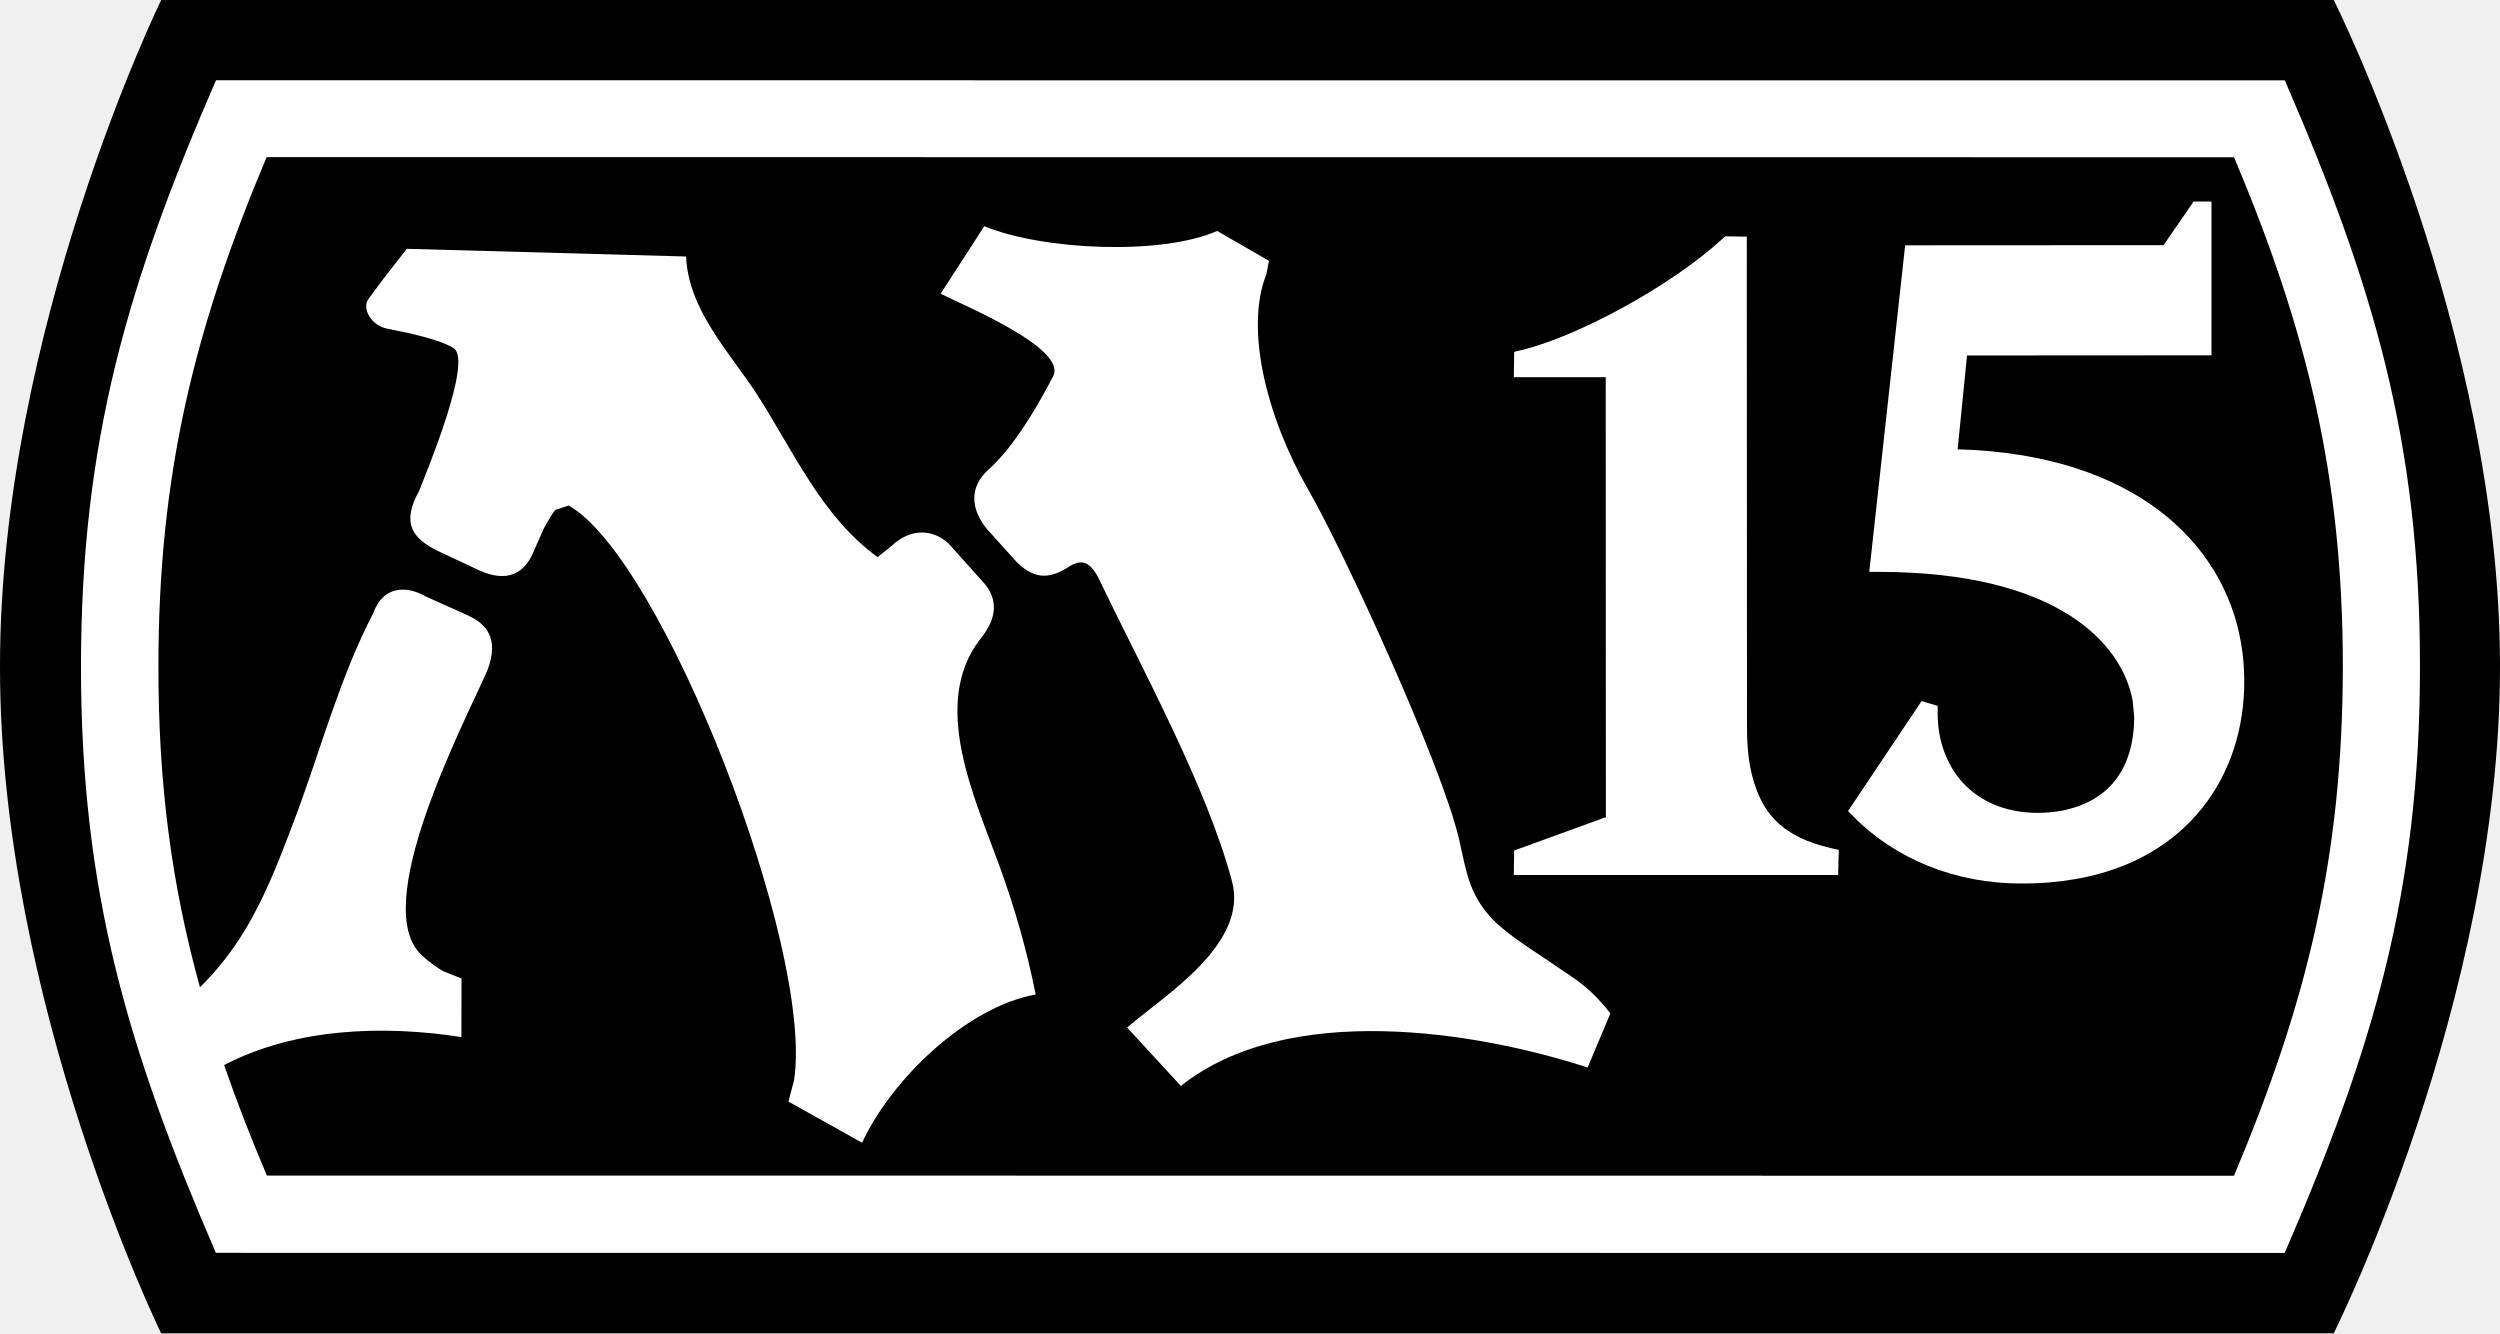
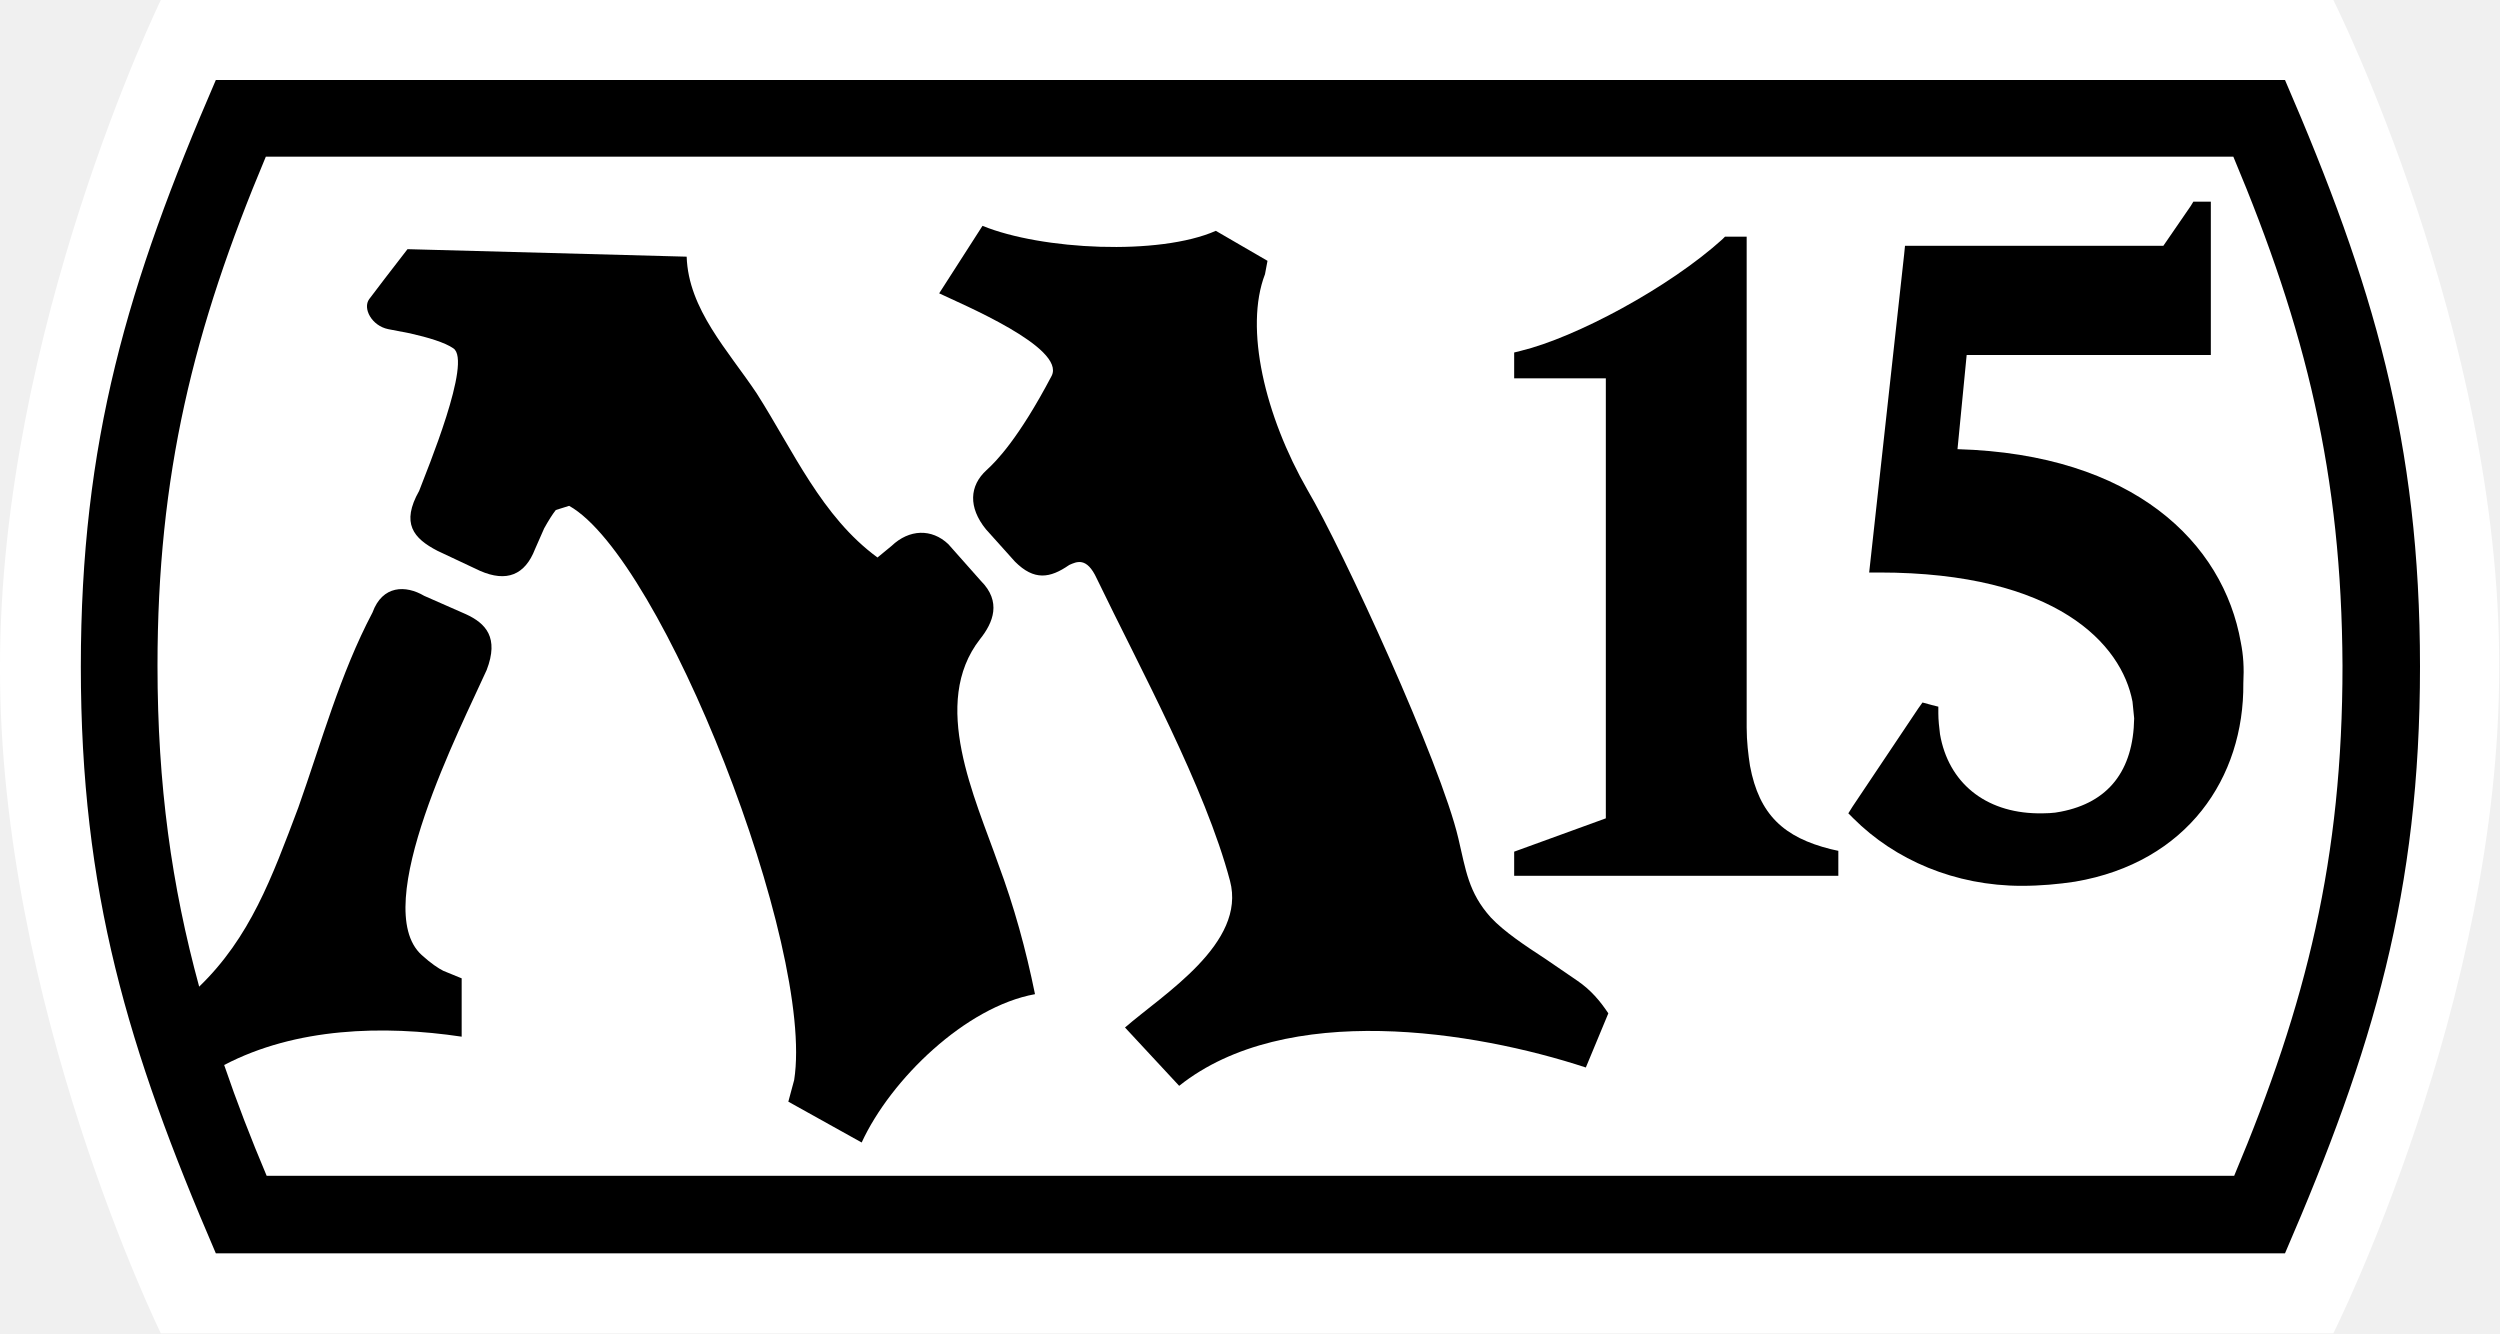
- <svg xmlns="http://www.w3.org/2000/svg" version="1.1" id="Layer_1" x="0px" y="0px" width="300px" height="160px">
+ <svg xmlns="http://www.w3.org/2000/svg" version="1.1" id="Layer_1" x="0px" y="0px" viewBox="0 0 300 160" style="enable-background:new 0 0 300 160;" xml:space="preserve">
+   <style type="text/css">
+ 	.st0{fill:#FFFFFF;}
+ </style>
  <g>
-     <path d="M280.047,160H19.339c0,0-19.366-39.618-19.339-79.985C-0.019,39.615,19.344,0,19.344,0h260.708   c0,0,19.957,39.756,19.948,79.999C299.992,120.244,280.047,160,280.047,160" />
-     <path fill="#FFFFFF" d="M189.277,117.666l-3.769-2.566c-2.608-1.721-4.986-3.28-6.578-4.977c-2.706-2.954-2.987-5.69-3.86-9.491   c-2.121-9.032-13.933-34.723-18.059-41.827c-5.089-8.912-7.629-19.403-5.052-25.872l0.318-1.63l-6.212-3.589   c-6.754,2.965-20.937,2.314-27.954-0.568l-5.239,8.106c2.663,1.348,15.22,6.525,13.511,9.892   c-3.954,7.598-6.678,10.258-7.833,11.268c-2.09,1.902-2.237,4.511-0.079,7.118l3.519,3.902c2.306,2.299,4.227,1.961,6.503,0.429   c0.893-0.439,2.092-0.973,3.347,1.55c5.187,10.832,12.984,25,15.997,36.336c2.015,7.517-8.022,13.643-12.586,17.554l6.454,7.017   c12.792-10.203,35.381-6.591,48.807-2.214l2.735-6.495C192.048,120.084,190.858,118.84,189.277,117.666z" />
-     <path fill="#FFFFFF" d="M274.178,9.643L25.919,9.632C15.284,34.107,9.727,53.006,9.718,79.97   c-0.002,27.004,5.588,45.837,16.186,70.37l248.259,0.012c10.628-24.514,16.232-43.382,16.233-70.385   C290.406,53.003,284.808,34.13,274.178,9.643z M268.08,141.089l-236.052-0.021c-1.933-4.544-3.637-8.926-5.132-13.264   c8.552-4.452,19.081-4.812,28.474-3.357l0.012-7.026l-2.174-0.868c-0.585-0.341-1.495-0.908-2.558-1.891   c-6.443-5.808,4.848-27.493,7.829-34.192c1.463-3.852-0.067-5.64-2.519-6.702l-4.962-2.235c-2.205-1.266-5.033-1.252-6.193,2.019   c-3.864,7.421-6.071,15.519-8.93,23.368c-3.187,8.512-5.778,15.588-11.881,21.546c-3.347-12.085-5.006-24.225-4.982-38.517   c-0.005-22.926,4.268-40.387,12.982-61.094l236.093,0.015c8.703,20.668,13.042,38.147,13.054,61.112   C281.115,102.952,276.793,120.383,268.08,141.089z" />
-     <path fill="#FFFFFF" d="M117.639,76.673c1.631-1.981,2.595-4.532,0.132-7.045l-3.93-4.395c-2.028-1.863-4.676-1.759-6.793,0.227   l-1.735,1.395c-6.721-4.871-10.088-12.714-14.544-19.639c-3.366-5.099-8.172-10.105-8.44-16.435l-33.514-0.923l-2.736,3.509   l-1.863,2.507c-0.814,1.113,0.286,3.219,2.332,3.585l2.642,0.544c2.151,0.509,4.239,1.11,5.247,1.78   c2.324,1.488-3.221,14.735-4.134,17.116c-2.214,3.941-0.725,5.739,2.202,7.2l5.068,2.377c3.201,1.415,5.424,0.499,6.58-2.572   l1.127-2.538c0.523-0.94,0.954-1.702,1.355-2.176l1.606-0.525c11.219,6.3,29.453,53.02,27.049,68.942l-0.675,2.582l8.836,4.942   c3.478-7.555,12.487-16.285,20.831-17.793c-1.08-5.421-2.539-10.492-4.414-15.61C116.961,95.724,111.612,84.436,117.639,76.673z" />
-     <path fill="#FFFFFF" d="M209.995,91.888c-0.237-1.343-0.358-2.857-0.356-4.556l-0.026-58.934l-1.096-0.017l-1.497-0.02   l-0.326,0.297c-6.377,5.843-17.613,11.806-24.152,13.361l-0.841,0.204l-0.011,0.861l-0.033,2.183l1.132-0.001l9.898-0.004   l0.016,52.798l-11.007,3.999l-0.009,0.765l-0.016,1.049l-0.014,1.128h1.128L220.577,105l0.028-1.087l0.048-1.93l-0.898-0.198   C214.134,100.481,211.112,97.826,209.995,91.888z" />
-     <path fill="#FFFFFF" d="M268.913,77.095c-2.082-12.007-12.894-22.587-33.996-23.18l1.128-11.258l29.331-0.018l0.001-1.113   l0.003-17.337l-1.109-0.004l-1.036-0.002l-0.333,0.482l-3.273,4.755l-31.01,0.018l-0.109,0.991l-4.198,38.197l1.242-0.001   c21.324,0.034,29.144,8.564,30.374,15.521l0.181,2.005c-0.085,6.257-3.141,10.095-8.831,11.158   c-0.883,0.155-1.832,0.236-2.841,0.236c-6.284-0.053-10.654-3.728-11.706-9.475c-0.142-0.803-0.213-1.651-0.213-2.536l0.001-0.831   l-0.798-0.238l-1.13-0.336l-0.456,0.683l-7.868,11.758l-0.504,0.752l0.635,0.646c4.954,5.046,12.192,8.088,20.227,8.052   c2.291,0.006,4.441-0.181,6.446-0.534c13.473-2.326,20.29-12.458,20.239-23.81C269.31,80.148,269.181,78.613,268.913,77.095z" />
+     <path class="st0" d="M280,160H19.3c0,0-19.4-39.6-19.3-80C0,39.6,19.3,0,19.3,0h260.7c0,0,20,39.8,19.9,80   C300,120.2,280,160,280,160" />
+     <path d="M189.3,117.7l-3.8-2.6c-2.6-1.7-5-3.3-6.6-5c-2.7-3-3-5.7-3.9-9.5c-2.1-9-13.9-34.7-18.1-41.8c-5.1-8.9-7.6-19.4-5.1-25.9   l0.3-1.6l-6.2-3.6c-6.8,3-20.9,2.3-28-0.6l-5.2,8.1c2.7,1.3,15.2,6.5,13.5,9.9c-4,7.6-6.7,10.3-7.8,11.3c-2.1,1.9-2.2,4.5-0.1,7.1   l3.5,3.9c2.3,2.3,4.2,2,6.5,0.4c0.9-0.4,2.1-1,3.3,1.6c5.2,10.8,13,25,16,36.3c2,7.5-8,13.6-12.6,17.6l6.5,7   c12.8-10.2,35.4-6.6,48.8-2.2l2.7-6.5C192,120.1,190.9,118.8,189.3,117.7z" />
+     <path d="M274.2,9.6l-248.3,0C15.3,34.1,9.7,53,9.7,80c0,27,5.6,45.8,16.2,70.4l248.3,0c10.6-24.5,16.2-43.4,16.2-70.4   C290.4,53,284.8,34.1,274.2,9.6z M268.1,141.1l-236.1,0c-1.9-4.5-3.6-8.9-5.1-13.3c8.6-4.5,19.1-4.8,28.5-3.4l0-7l-2.2-0.9   c-0.6-0.3-1.5-0.9-2.6-1.9c-6.4-5.8,4.8-27.5,7.8-34.2c1.5-3.9-0.1-5.6-2.5-6.7l-5-2.2c-2.2-1.3-5-1.3-6.2,2   c-3.9,7.4-6.1,15.5-8.9,23.4c-3.2,8.5-5.8,15.6-11.9,21.5c-3.3-12.1-5-24.2-5-38.5c0-22.9,4.3-40.4,13-61.1l236.1,0   c8.7,20.7,13,38.1,13.1,61.1C281.1,103,276.8,120.4,268.1,141.1z" />
+     <path d="M117.6,76.7c1.6-2,2.6-4.5,0.1-7l-3.9-4.4c-2-1.9-4.7-1.8-6.8,0.2l-1.7,1.4C98.6,62,95.2,54.1,90.8,47.2   c-3.4-5.1-8.2-10.1-8.4-16.4l-33.5-0.9l-2.7,3.5l-1.9,2.5c-0.8,1.1,0.3,3.2,2.3,3.6l2.6,0.5c2.2,0.5,4.2,1.1,5.2,1.8   c2.3,1.5-3.2,14.7-4.1,17.1c-2.2,3.9-0.7,5.7,2.2,7.2l5.1,2.4c3.2,1.4,5.4,0.5,6.6-2.6l1.1-2.5c0.5-0.9,1-1.7,1.4-2.2l1.6-0.5   c11.2,6.3,29.5,53,27,68.9l-0.7,2.6l8.8,4.9c3.5-7.6,12.5-16.3,20.8-17.8c-1.1-5.4-2.5-10.5-4.4-15.6   C117,95.7,111.6,84.4,117.6,76.7z" />
+     <path d="M210,91.9c-0.2-1.3-0.4-2.9-0.4-4.6l0-58.9l-1.1,0l-1.5,0l-0.3,0.3c-6.4,5.8-17.6,11.8-24.2,13.4l-0.8,0.2l0,0.9l0,2.2   l1.1,0l9.9,0l0,52.8l-11,4l0,0.8l0,1l0,1.1h1.1l37.8,0l0-1.1l0-1.9l-0.9-0.2C214.1,100.5,211.1,97.8,210,91.9z" />
+     <path d="M268.9,77.1c-2.1-12-12.9-22.6-34-23.2l1.1-11.3l29.3,0l0-1.1l0-17.3l-1.1,0l-1,0l-0.3,0.5l-3.3,4.8l-31,0l-0.1,1   l-4.2,38.2l1.2,0c21.3,0,29.1,8.6,30.4,15.5l0.2,2c-0.1,6.3-3.1,10.1-8.8,11.2c-0.9,0.2-1.8,0.2-2.8,0.2   c-6.3-0.1-10.7-3.7-11.7-9.5c-0.1-0.8-0.2-1.7-0.2-2.5l0-0.8l-0.8-0.2l-1.1-0.3l-0.5,0.7l-7.9,11.8l-0.5,0.8l0.6,0.6   c5,5,12.2,8.1,20.2,8.1c2.3,0,4.4-0.2,6.4-0.5c13.5-2.3,20.3-12.5,20.2-23.8C269.3,80.1,269.2,78.6,268.9,77.1z" />
  </g>
</svg>
